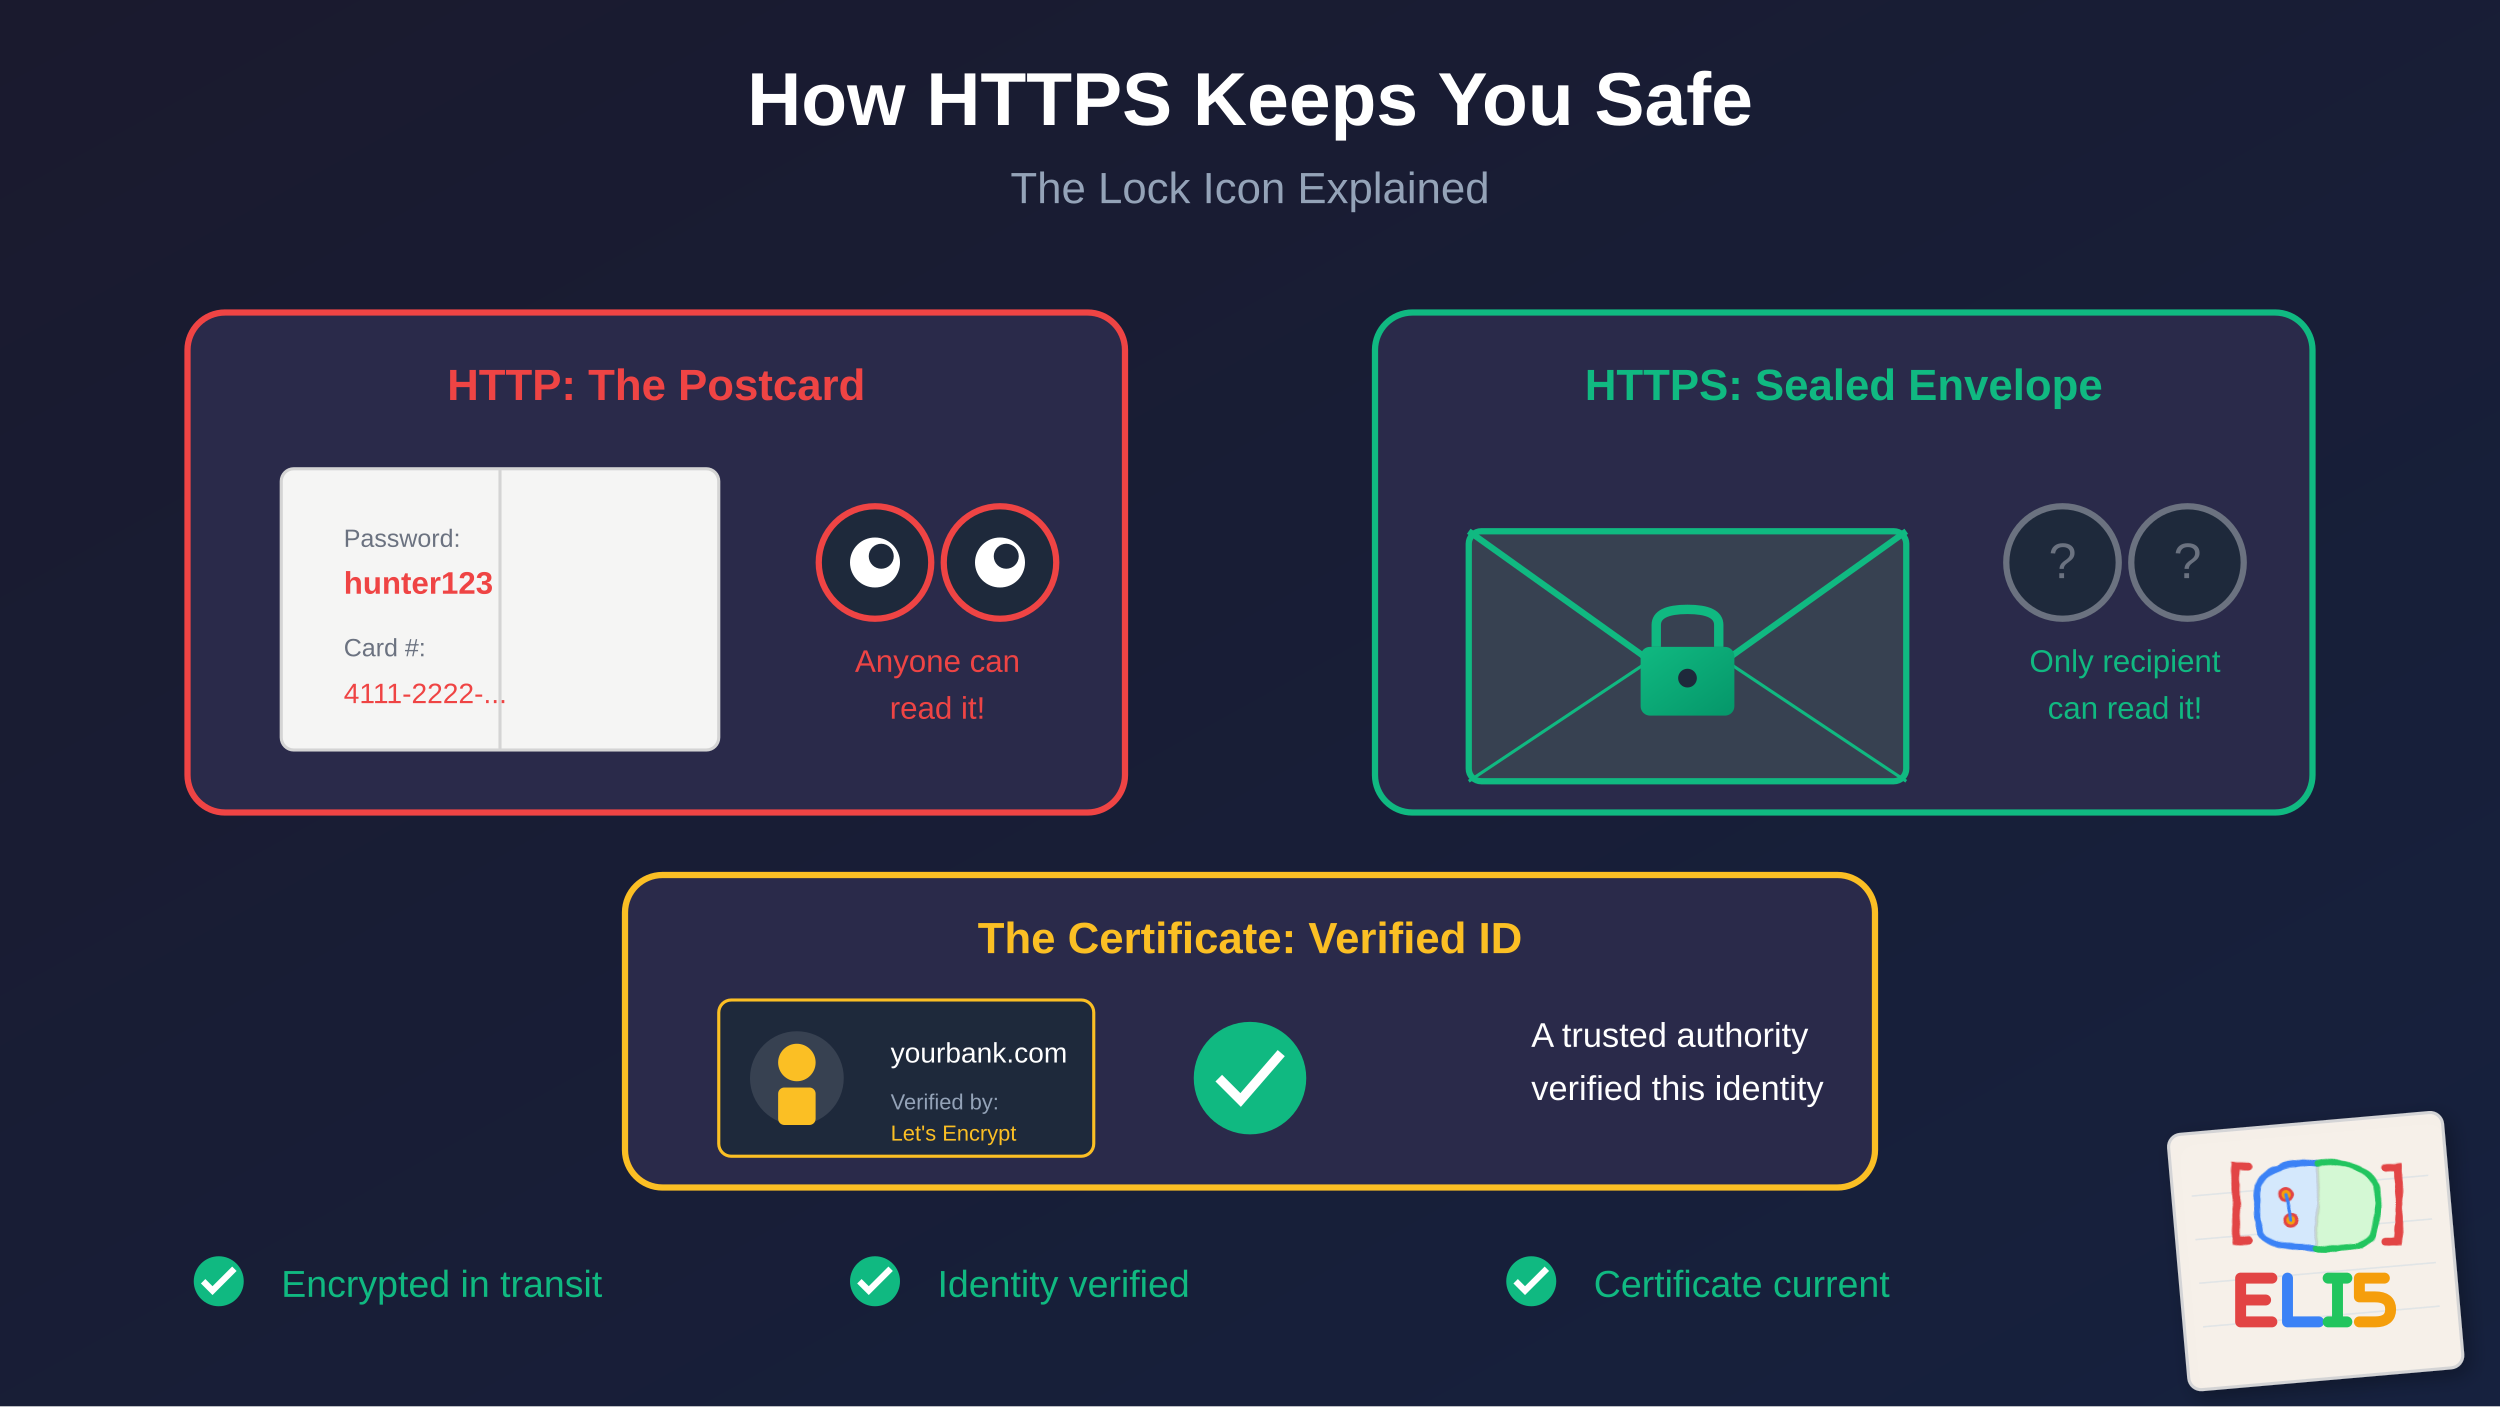
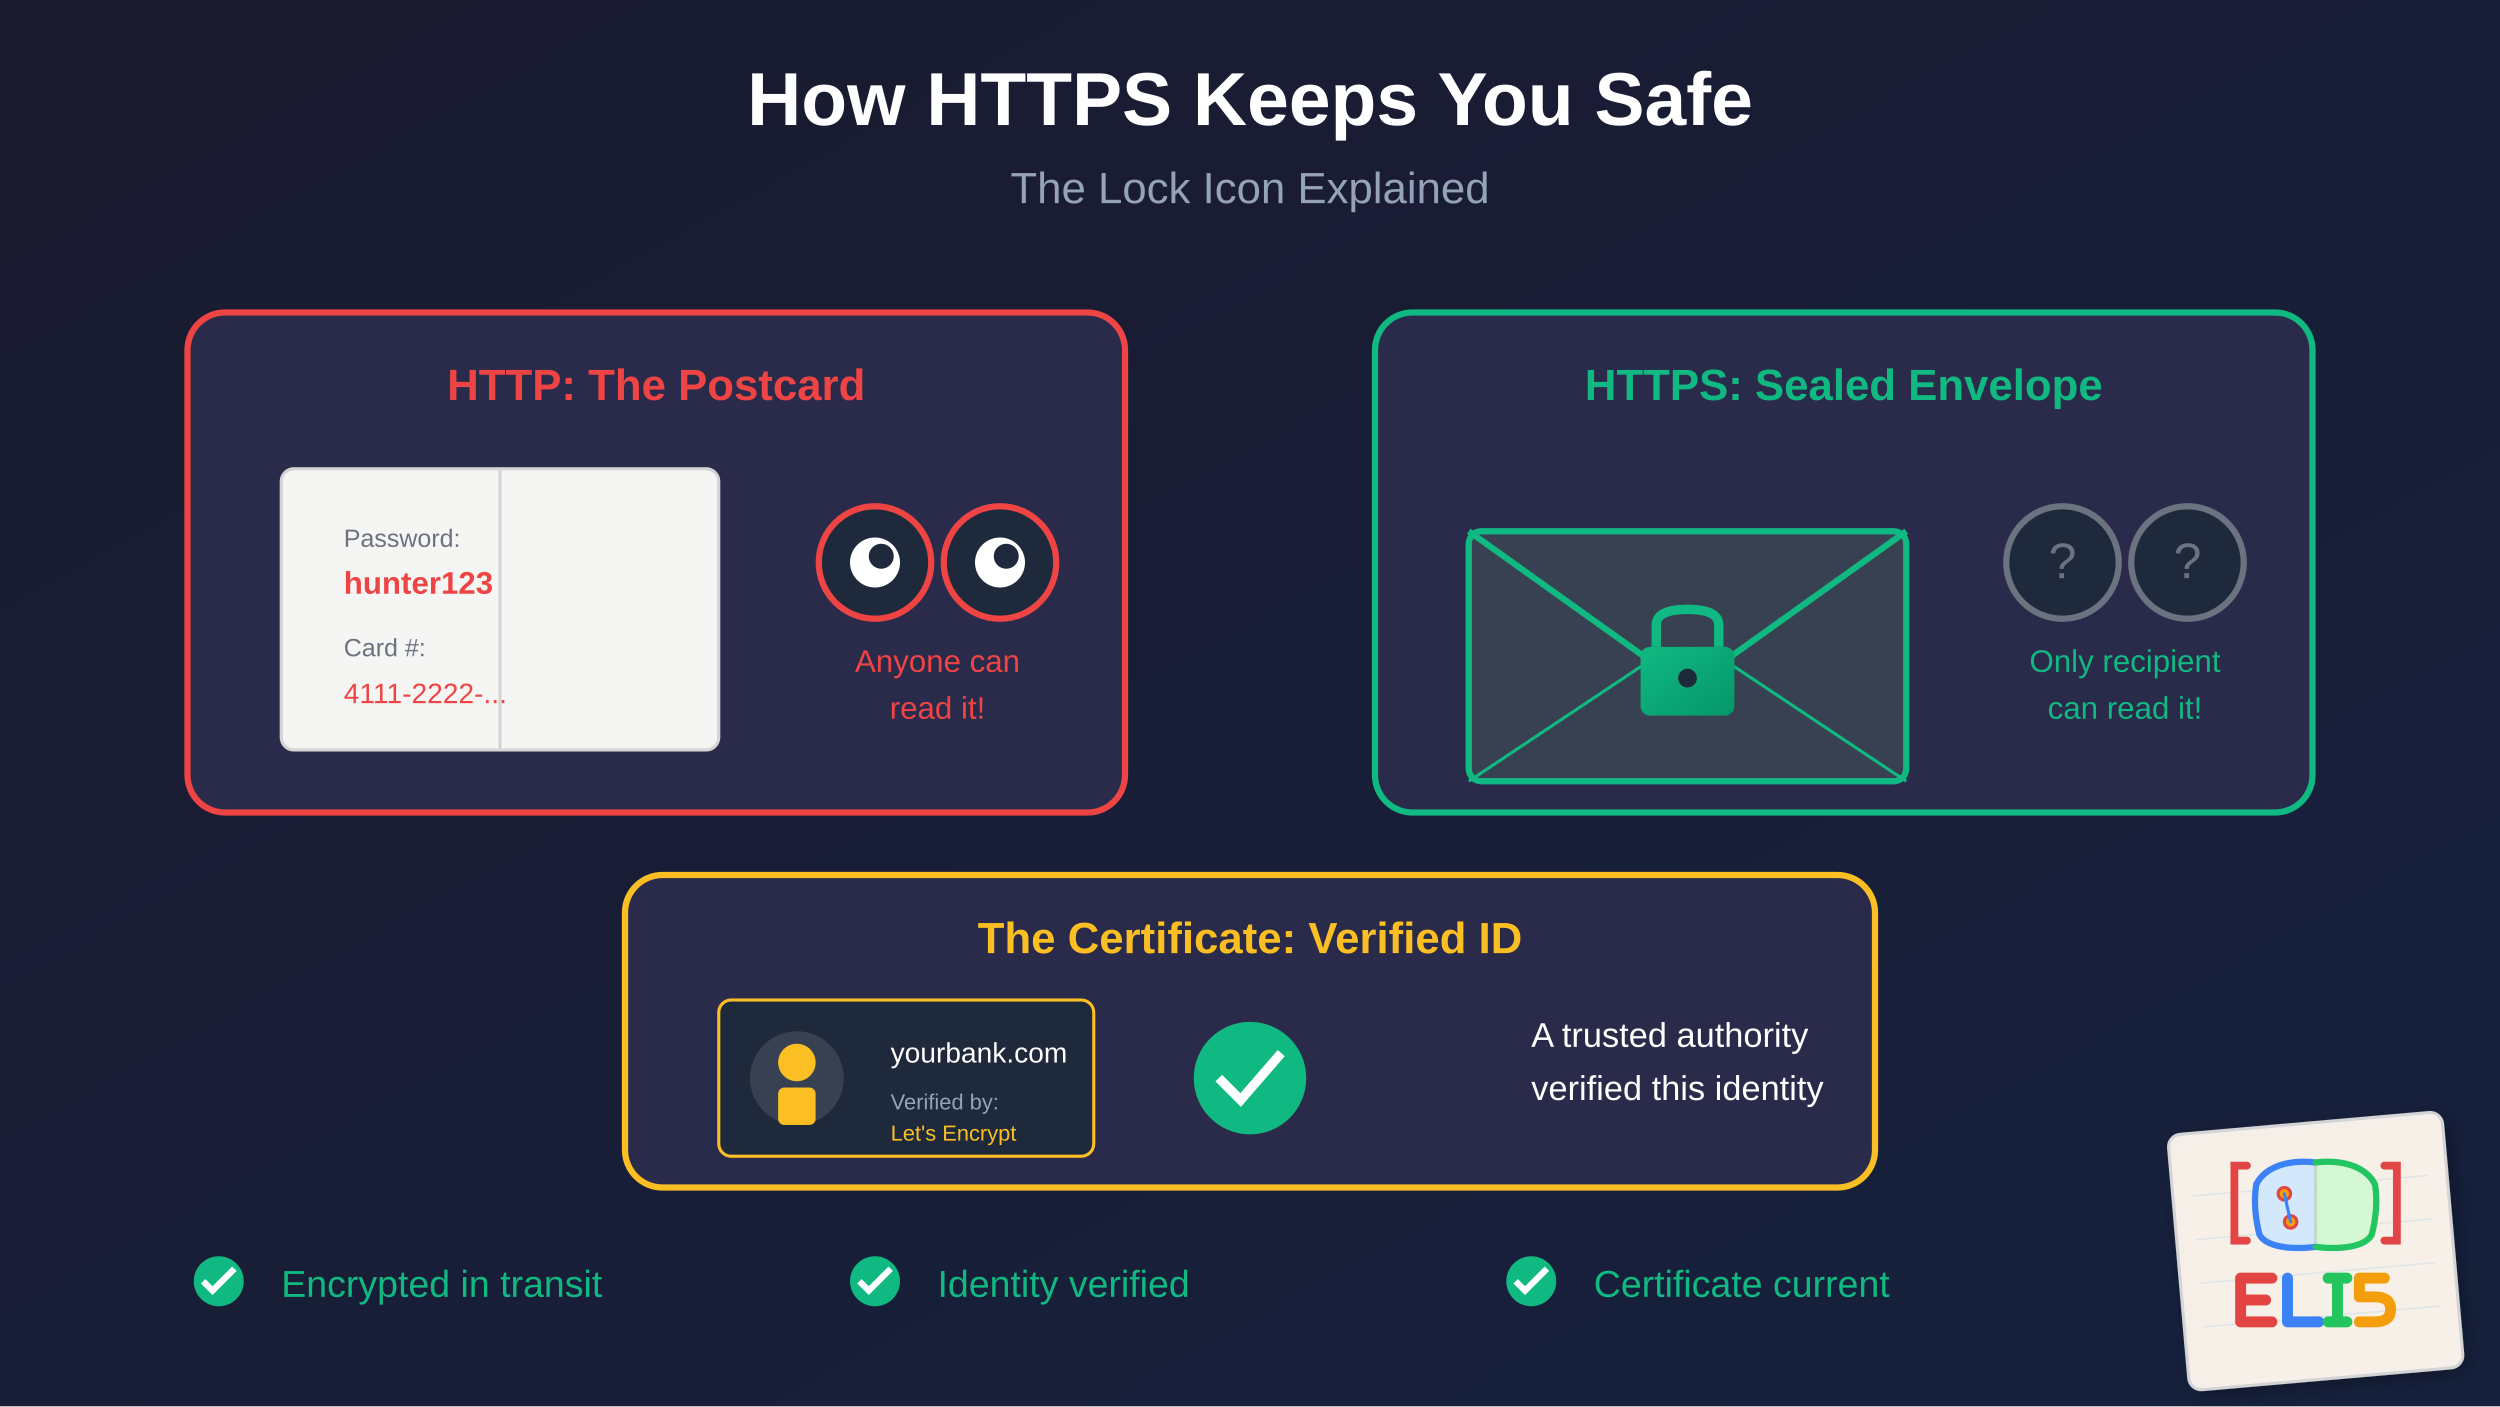
<svg xmlns="http://www.w3.org/2000/svg" viewBox="0 0 800 450">
  <defs>
    <linearGradient id="bgGrad" x1="0%" y1="0%" x2="100%" y2="100%">
      <stop offset="0%" style="stop-color:#1a1a2e" />
      <stop offset="100%" style="stop-color:#16213e" />
    </linearGradient>
    <linearGradient id="lockGrad" x1="0%" y1="0%" x2="100%" y2="100%">
      <stop offset="0%" style="stop-color:#10b981" />
      <stop offset="100%" style="stop-color:#059669" />
    </linearGradient>
    <filter id="eli5_crayon" x="-5%" y="-5%" width="110%" height="110%">
      <feTurbulence type="turbulence" baseFrequency="0.04" numOctaves="4" seed="2" result="noise" />
      <feDisplacementMap in="SourceGraphic" in2="noise" scale="2" xChannelSelector="R" yChannelSelector="G" />
    </filter>
    <filter id="eli5_shadow" x="-10%" y="-10%" width="130%" height="130%">
      <feDropShadow dx="2" dy="2" stdDeviation="3" flood-color="#000" flood-opacity="0.3" />
    </filter>
  </defs>
  <rect width="800" height="450" fill="url(#bgGrad)" />
  <text x="400" y="40" font-family="Arial, sans-serif" font-size="24" fill="#fff" text-anchor="middle" font-weight="bold">
    How HTTPS Keeps You Safe
  </text>
  <text x="400" y="65" font-family="Arial, sans-serif" font-size="14" fill="#94a3b8" text-anchor="middle">
    The Lock Icon Explained
  </text>
  <g transform="translate(60, 100)">
    <rect x="0" y="0" width="300" height="160" rx="12" fill="#2a2a4a" stroke="#ef4444" stroke-width="2" />
    <text x="150" y="28" font-family="Arial, sans-serif" font-size="14" fill="#ef4444" text-anchor="middle" font-weight="bold">HTTP: The Postcard</text>
    <rect x="30" y="50" width="140" height="90" rx="4" fill="#f5f5f4" stroke="#d4d4d4" stroke-width="1" />
    <line x1="100" y1="50" x2="100" y2="140" stroke="#d4d4d4" />
    <text x="50" y="75" font-family="Arial, sans-serif" font-size="8" fill="#6b7280">Password:</text>
    <text x="50" y="90" font-family="Arial, sans-serif" font-size="10" fill="#ef4444" font-weight="bold">hunter123</text>
    <text x="50" y="110" font-family="Arial, sans-serif" font-size="8" fill="#6b7280">Card #:</text>
    <text x="50" y="125" font-family="Arial, sans-serif" font-size="9" fill="#ef4444">4111-2222-...</text>
    <g transform="translate(200, 60)">
      <circle cx="20" cy="20" r="18" fill="#1e293b" stroke="#ef4444" stroke-width="2" />
      <circle cx="20" cy="20" r="8" fill="#fff" />
      <circle cx="22" cy="18" r="4" fill="#1e293b" />
      <circle cx="60" cy="20" r="18" fill="#1e293b" stroke="#ef4444" stroke-width="2" />
      <circle cx="60" cy="20" r="8" fill="#fff" />
      <circle cx="62" cy="18" r="4" fill="#1e293b" />
    </g>
    <text x="240" y="115" font-family="Arial, sans-serif" font-size="10" fill="#ef4444" text-anchor="middle">Anyone can</text>
    <text x="240" y="130" font-family="Arial, sans-serif" font-size="10" fill="#ef4444" text-anchor="middle">read it!</text>
  </g>
  <g transform="translate(440, 100)">
    <rect x="0" y="0" width="300" height="160" rx="12" fill="#2a2a4a" stroke="#10b981" stroke-width="2" />
    <text x="150" y="28" font-family="Arial, sans-serif" font-size="14" fill="#10b981" text-anchor="middle" font-weight="bold">HTTPS: Sealed Envelope</text>
    <g transform="translate(30, 50)">
      <rect x="0" y="20" width="140" height="80" rx="4" fill="#374151" stroke="#10b981" stroke-width="2" />
      <path d="M0,20 L70,70 L140,20" fill="none" stroke="#10b981" stroke-width="2" />
      <path d="M0,100 L60,60" fill="none" stroke="#10b981" stroke-width="1" />
      <path d="M140,100 L80,60" fill="none" stroke="#10b981" stroke-width="1" />
      <g transform="translate(55, 45)">
        <rect x="0" y="12" width="30" height="22" rx="3" fill="url(#lockGrad)" />
        <path d="M5,12 L5,5 Q5,0 15,0 Q25,0 25,5 L25,12" fill="none" stroke="#10b981" stroke-width="3" />
        <circle cx="15" cy="22" r="3" fill="#1e293b" />
      </g>
    </g>
    <g transform="translate(200, 60)">
      <circle cx="20" cy="20" r="18" fill="#1e293b" stroke="#6b7280" stroke-width="2" />
      <text x="20" y="25" font-family="Arial, sans-serif" font-size="16" fill="#6b7280" text-anchor="middle">?</text>
      <circle cx="60" cy="20" r="18" fill="#1e293b" stroke="#6b7280" stroke-width="2" />
      <text x="60" y="25" font-family="Arial, sans-serif" font-size="16" fill="#6b7280" text-anchor="middle">?</text>
    </g>
    <text x="240" y="115" font-family="Arial, sans-serif" font-size="10" fill="#10b981" text-anchor="middle">Only recipient</text>
    <text x="240" y="130" font-family="Arial, sans-serif" font-size="10" fill="#10b981" text-anchor="middle">can read it!</text>
  </g>
  <g transform="translate(200, 280)">
    <rect x="0" y="0" width="400" height="100" rx="12" fill="#2a2a4a" stroke="#fbbf24" stroke-width="2" />
    <text x="200" y="25" font-family="Arial, sans-serif" font-size="14" fill="#fbbf24" text-anchor="middle" font-weight="bold">The Certificate: Verified ID</text>
    <g transform="translate(30, 40)">
      <rect x="0" y="0" width="120" height="50" rx="4" fill="#1e293b" stroke="#fbbf24" />
      <circle cx="25" cy="25" r="15" fill="#374151" />
      <circle cx="25" cy="20" r="6" fill="#fbbf24" />
      <rect x="19" y="28" width="12" height="12" rx="2" fill="#fbbf24" />
      <text x="55" y="20" font-family="Arial, sans-serif" font-size="9" fill="#fff">yourbank.com</text>
      <text x="55" y="35" font-family="Arial, sans-serif" font-size="7" fill="#94a3b8">Verified by:</text>
      <text x="55" y="45" font-family="Arial, sans-serif" font-size="7" fill="#fbbf24">Let's Encrypt</text>
    </g>
    <g transform="translate(180, 45)">
      <circle cx="20" cy="20" r="18" fill="#10b981" />
      <path d="M10,20 L17,27 L30,12" stroke="#fff" stroke-width="3" fill="none" />
    </g>
    <text x="290" y="55" font-family="Arial, sans-serif" font-size="11" fill="#fff">A trusted authority</text>
    <text x="290" y="72" font-family="Arial, sans-serif" font-size="11" fill="#fff">verified this identity</text>
  </g>
  <g transform="translate(60, 400)">
    <circle cx="10" cy="10" r="8" fill="#10b981" />
    <path d="M5,10 L8,13 L15,6" stroke="#fff" stroke-width="2" fill="none" />
    <text x="30" y="15" font-family="Arial, sans-serif" font-size="12" fill="#10b981">Encrypted in transit</text>
    <circle cx="220" cy="10" r="8" fill="#10b981" />
    <path d="M215,10 L218,13 L225,6" stroke="#fff" stroke-width="2" fill="none" />
    <text x="240" y="15" font-family="Arial, sans-serif" font-size="12" fill="#10b981">Identity verified</text>
    <circle cx="430" cy="10" r="8" fill="#10b981" />
    <path d="M425,10 L428,13 L435,6" stroke="#fff" stroke-width="2" fill="none" />
    <text x="450" y="15" font-family="Arial, sans-serif" font-size="12" fill="#10b981">Certificate current</text>
  </g>
  <g transform="translate(695, 355)">
    <g filter="url(#eli5_shadow)">
      <g transform="rotate(-5, 50, 45)">
        <rect x="2" y="4" width="88" height="82" rx="4" fill="#FFF9F0" stroke="#DDD" stroke-width="1" opacity="0.95" />
        <line x1="8" y1="24" x2="84" y2="24" stroke="#89B4D6" stroke-width="0.5" opacity="0.2" />
        <line x1="8" y1="38" x2="84" y2="38" stroke="#89B4D6" stroke-width="0.5" opacity="0.2" />
        <line x1="8" y1="52" x2="84" y2="52" stroke="#89B4D6" stroke-width="0.5" opacity="0.2" />
        <line x1="8" y1="66" x2="84" y2="66" stroke="#89B4D6" stroke-width="0.5" opacity="0.2" />
      </g>
-       <g filter="url(#eli5_crayon)" transform="translate(46, 30)">
+       <g transform="translate(46, 30)">
        <g stroke="#E24444" fill="none" stroke-width="2.5" stroke-linecap="round">
          <polyline points="-22,-12 -26,-12 -26,12 -22,12" />
        </g>
        <g stroke="#E24444" fill="none" stroke-width="2.5" stroke-linecap="round">
          <polyline points="22,-12 26,-12 26,12 22,12" />
        </g>
        <path d="M 0,-13 C -8,-14 -16,-12 -19,-6 C -20,0 -19,6 -18,10 C -16,14 -8,15 0,14" fill="#D4E8FC" stroke="#3B82F6" stroke-width="2" stroke-linecap="round" />
        <path d="M 0,-13 C 8,-14 16,-12 19,-6 C 20,0 19,6 18,10 C 16,14 8,15 0,14" fill="#D4F8D4" stroke="#22C55E" stroke-width="2" stroke-linecap="round" />
        <line x1="0" y1="-12" x2="0" y2="13" stroke="#999" stroke-width="1" opacity="0.3" />
        <circle cx="-10" cy="-3" r="2" fill="#F59E0B" stroke="#E24444" stroke-width="1" />
        <circle cx="-8" cy="6" r="2" fill="#F59E0B" stroke="#E24444" stroke-width="1" />
        <line x1="-10" y1="-3" x2="-8" y2="6" stroke="#3B82F6" stroke-width="1" stroke-linecap="round" />
      </g>
    </g>
    <g stroke-width="3.5" stroke-linecap="round" stroke-linejoin="round" fill="none">
      <path d="M22,54 V68 M22,54 H32 M22,61 H30 M22,68 H32" stroke="#E24444" />
      <path d="M37,54 V68 H47" stroke="#3B82F6" />
      <path d="M50,54 H56 M53,54 V68 M50,68 H56" stroke="#22C55E" />
      <path d="M68,54 H60 V60 H65 Q70,60 70,64 Q70,68 65,68 H60" stroke="#F59E0B" />
    </g>
  </g>
</svg>
